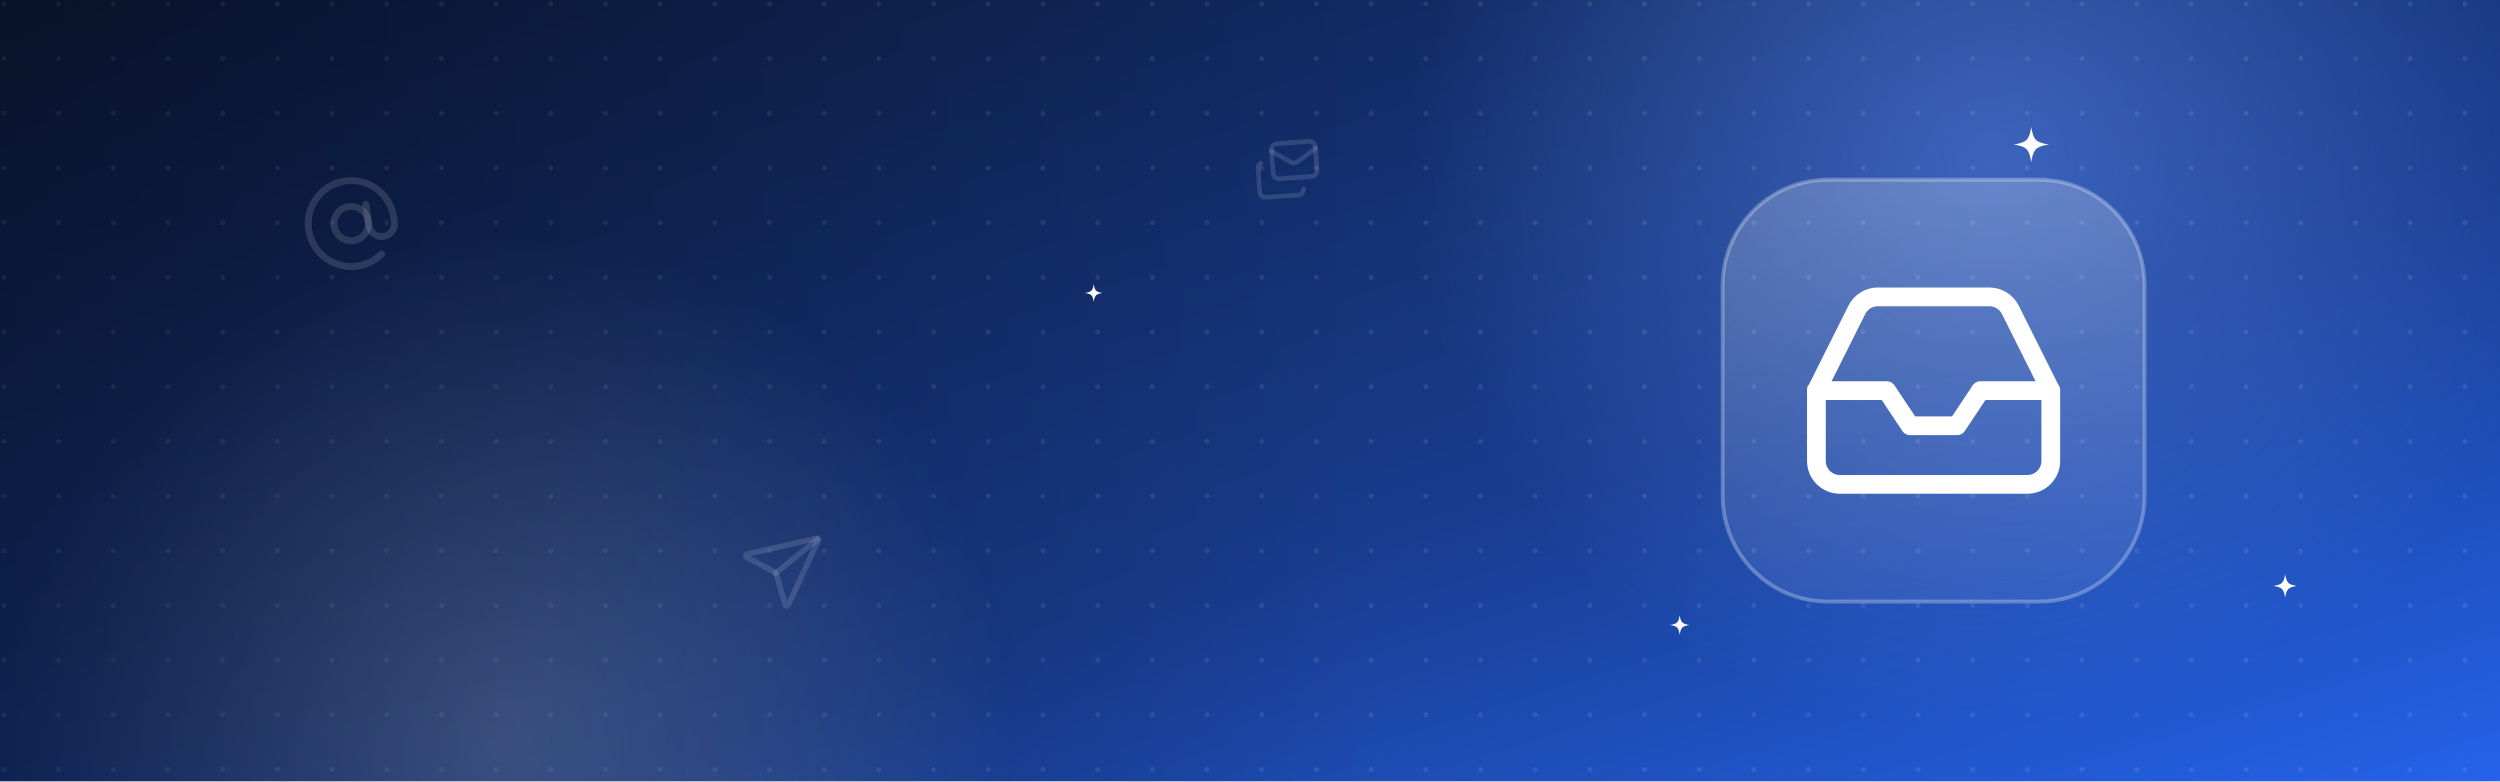
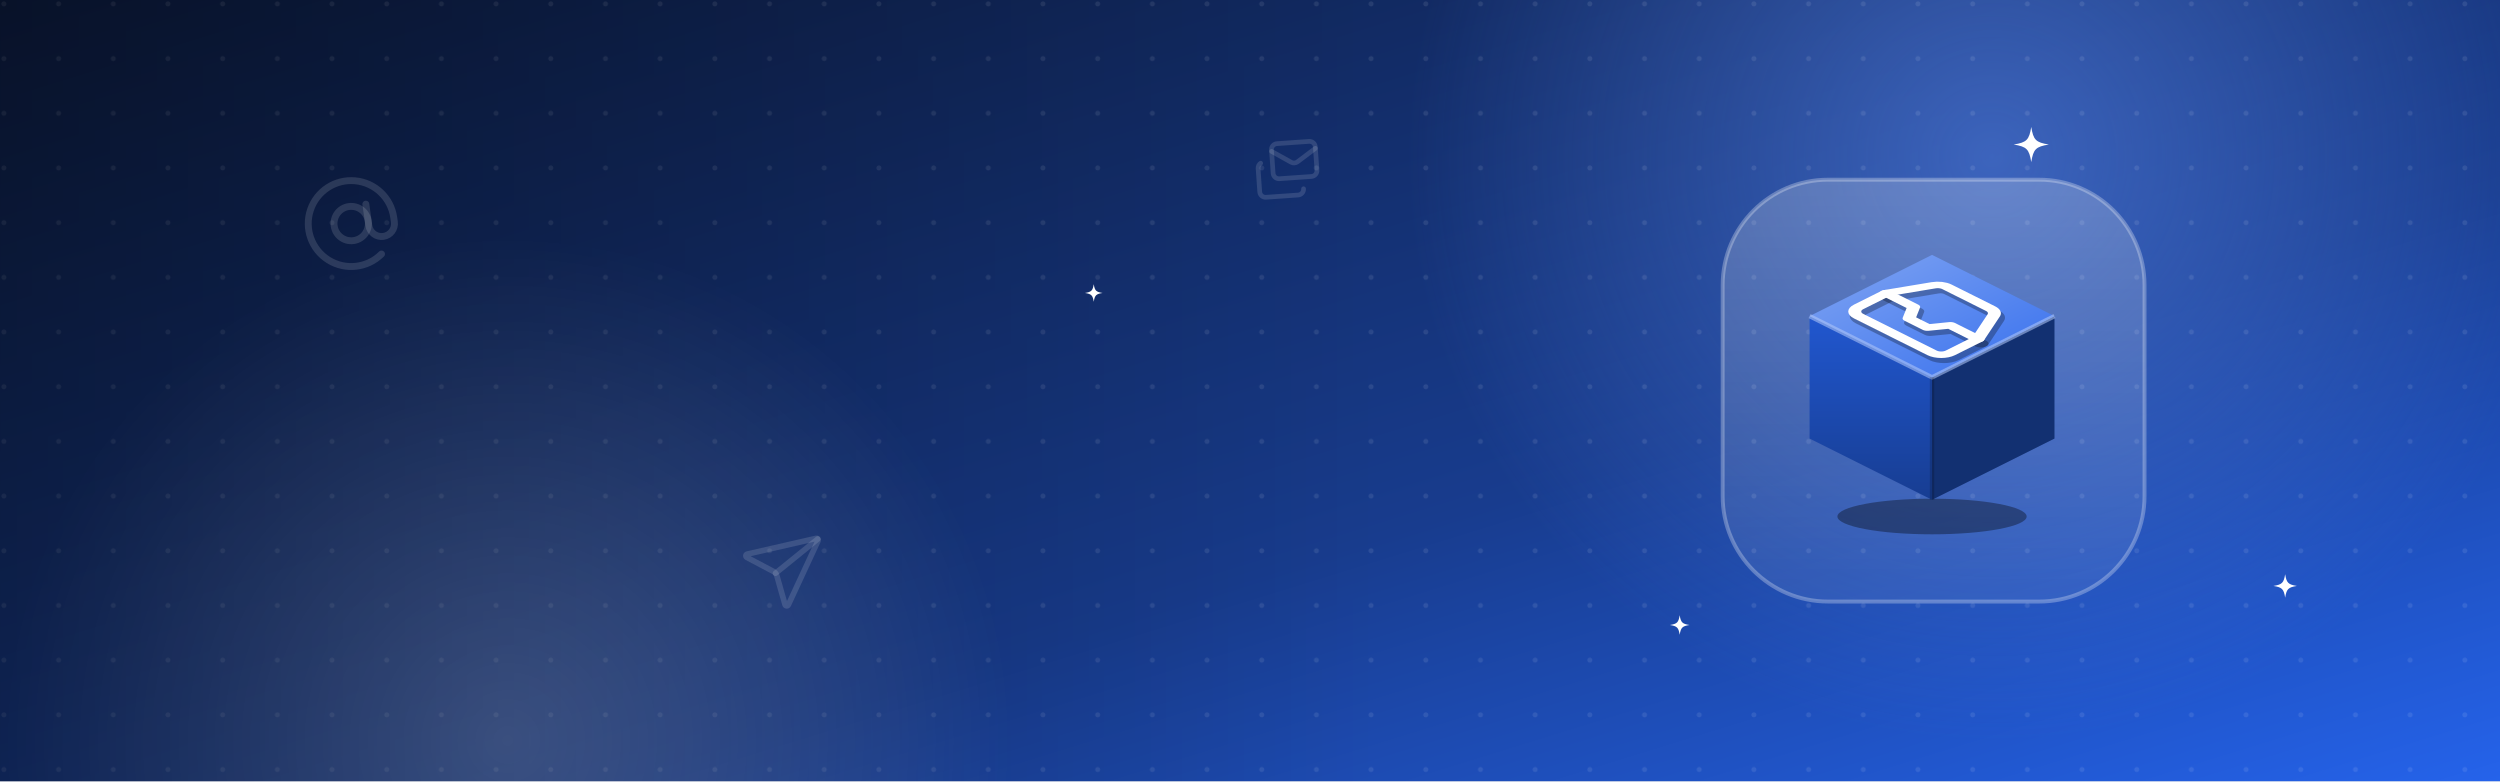
<svg xmlns="http://www.w3.org/2000/svg" viewBox="0 0 1280 400" role="img" aria-hidden="true">
  <defs>
    <linearGradient id="bg" x1="0" y1="0" x2="1" y2="1">
      <stop offset="0" stop-color="#0c1b3e" />
      <stop offset=".62" stop-color="#183c8e" />
      <stop offset="1" stop-color="#2563eb" />
    </linearGradient>
    <radialGradient id="o1">
      <stop offset="0" stop-color="#5c8af0" stop-opacity=".55" />
      <stop offset="1" stop-color="#5c8af0" stop-opacity="0" />
    </radialGradient>
    <radialGradient id="o2">
      <stop offset="0" stop-color="#ffffff" stop-opacity=".22" />
      <stop offset="1" stop-color="#ffffff" stop-opacity="0" />
    </radialGradient>
    <pattern id="dots" width="28" height="28" patternUnits="userSpaceOnUse">
      <circle cx="2" cy="2" r="1.3" fill="#ffffff" fill-opacity=".09" />
    </pattern>
    <linearGradient id="glass" x1="0" y1="0" x2="0" y2="1">
      <stop offset="0" stop-color="#ffffff" stop-opacity=".22" />
      <stop offset="1" stop-color="#ffffff" stop-opacity=".06" />
    </linearGradient>
    <linearGradient id="fade" x1="0" y1="0" x2="1" y2="0">
      <stop offset="0" stop-color="#000" stop-opacity=".35" />
      <stop offset=".55" stop-color="#000" stop-opacity="0" />
    </linearGradient>
+     <linearGradient id="bbt" x1="0" y1="0" x2="1" y2="1">
+       <stop offset="0" stop-color="#81a5f3" />
+       <stop offset="1" stop-color="#366fed" />
+     </linearGradient>
+     <linearGradient id="bbl" x1="0" y1="0" x2="0" y2="1">
+       <stop offset="0" stop-color="#2157cf" />
+       <stop offset="1" stop-color="#173d92" />
+     </linearGradient>
+     <linearGradient id="bbsh" x1="0" y1="0" x2="1" y2="0">
+       <stop offset="0" stop-color="#fff" stop-opacity="0" />
+       <stop offset=".5" stop-color="#fff" stop-opacity=".55" />
+       <stop offset="1" stop-color="#fff" stop-opacity="0" />
+     </linearGradient>
+     <clipPath id="bbc">
+       <path d="M32 10 L54 21 L32 32 L10 21 Z" />
+     </clipPath>
  </defs>
  <style>.b1,.b2,.f,.s,.k{transform-box:fill-box;transform-origin:50% 50%}
@keyframes b1{to{transform:translate(-90px,40px) scale(1.15)}}@keyframes b2{to{transform:translate(70px,-30px) scale(.9)}}
@keyframes f{0%,100%{transform:translateY(0)}50%{transform:translateY(-10px)}}
@keyframes s{0%,100%{opacity:.25;transform:scale(.5) rotate(0)}50%{opacity:.95;transform:scale(1) rotate(45deg)}}
@keyframes k{0%,100%{transform:translateY(0)}50%{transform:translateY(-6px)}}
.b1{animation:b1 16s ease-in-out infinite alternate}.b2{animation:b2 19s ease-in-out infinite alternate}
.f{animation:f 9s ease-in-out infinite}.f1{animation-duration:11s;animation-delay:-3s}.f2{animation-duration:13s;animation-delay:-6s}
.s{animation:s 3.4s ease-in-out infinite}.k{animation:k 6s ease-in-out infinite}
- @media (prefers-reduced-motion:reduce){.b1,.b2,.f,.s,.k{animation:none!important}}</style>
+ @media (prefers-reduced-motion:reduce){.b1,.b2,.f,.s,.k{animation:none!important}}.bbbob,.bbshadow{transform-box:fill-box;transform-origin:50% 50%}@keyframes bbb{0%,100%{transform:translateY(0)}50%{transform:translateY(-2.2px)}}@keyframes bbsd{0%,100%{transform:scaleX(1);opacity:.35}50%{transform:scaleX(.86);opacity:.22}}@keyframes bbs{0%,55%{transform:translateX(0)}100%{transform:translateX(78px)}}@keyframes bbg{0%,100%{opacity:.9}50%{opacity:1}}.bbbob{animation:bbb 4.2s ease-in-out infinite}.bbshadow{animation:bbsd 4.2s ease-in-out infinite}.bbshine{animation:bbs 5.5s ease-in-out infinite}.bbglow{animation:bbg 4.2s ease-in-out infinite}</style>
  <rect width="1280" height="400" fill="url(#bg)" />
  <circle class="b1" cx="1020" cy="80" r="300" fill="url(#o1)" />
  <circle class="b2" cx="260" cy="380" r="260" fill="url(#o2)" />
  <rect width="1280" height="400" fill="url(#dots)" />
  <rect width="1280" height="400" fill="url(#fade)" />
  <g transform="translate(150 92) rotate(-8) scale(2.2)">
    <g class="f f0" fill="none" stroke="#ffffff" stroke-opacity=".13" stroke-width="1.6" stroke-linecap="round" stroke-linejoin="round">
      <circle cx="12" cy="12" r="4" />
      <path d="M16 8v5a3 3 0 0 0 6 0v-1a10 10 0 1 0-4 8" />
    </g>
  </g>
  <g transform="translate(380 268) rotate(6) scale(1.8)">
    <g class="f f1" fill="none" stroke="#ffffff" stroke-opacity=".13" stroke-width="1.6" stroke-linecap="round" stroke-linejoin="round">
      <path d="M14.536 21.686a.5.5 0 0 0 .937-.024l6.5-19a.496.496 0 0 0-.635-.635l-19 6.5a.5.5 0 0 0-.024.937l7.93 3.18a2 2 0 0 1 1.112 1.11z" />
      <path d="m21.854 2.147-10.94 10.939" />
    </g>
  </g>
  <g transform="translate(640 70) rotate(-4) scale(1.5)">
    <g class="f f2" fill="none" stroke="#ffffff" stroke-opacity=".13" stroke-width="1.6" stroke-linecap="round" stroke-linejoin="round">
      <path d="M17 19a2 2 0 0 1-2 2H4a2 2 0 0 1-2-2v-8a2 2 0 0 1 1-1.732" />
      <path d="m22 5.5-6.419 4.179a2 2 0 0 1-2.162 0L7 5.5" />
      <rect x="7" y="3" width="15" height="12" rx="2" />
    </g>
  </g>
  <g class="k">
    <rect x="882" y="92" width="216" height="216" rx="54" fill="url(#glass)" stroke="#ffffff" stroke-opacity=".28" stroke-width="2" />
-     <g transform="translate(918 128) scale(6)" fill="none" stroke="#ffffff" stroke-width="1.6" stroke-linecap="round" stroke-linejoin="round">
-       <polyline points="22 12 16 12 14 15 10 15 8 12 2 12" />
-       <path d="M5.45 5.11 2 12v6a2 2 0 0 0 2 2h16a2 2 0 0 0 2-2v-6l-3.45-6.89A2 2 0 0 0 16.76 4H7.24a2 2 0 0 0-1.79 1.11z" />
+     <g transform="translate(898 102) scale(2.85)">
+       <g class="bbbob">
+         <ellipse cx="32" cy="57" rx="17" ry="3.2" fill="#000" opacity=".35" class="bbshadow" />
+         <path d="M10 21 L32 32 V54 L10 43 Z" fill="url(#bbl)" />
+         <path d="M54 21 L32 32 V54 L54 43 Z" fill="#123071" />
+         <path d="M32 10 L54 21 L32 32 L10 21 Z" fill="url(#bbt)" />
+         <path d="M10 21 L32 32 L54 21" fill="none" stroke="#b3c8f8" stroke-opacity=".55" stroke-width=".8" stroke-linejoin="round" />
+         <path d="M32 32 V54" stroke="#000" stroke-opacity=".18" stroke-width=".8" />
+         <g clip-path="url(#bbc)">
+           <rect class="bbshine" x="-14" y="6" width="14" height="30" fill="url(#bbsh)" transform="skewX(-25)" />
+         </g>
+         <g transform="translate(.5 .8)">
+           <g transform="matrix(0.825 0.4125 -0.825 0.4125 32 11.100)" fill="none" stroke="#000" stroke-opacity=".28" stroke-width="2.4" stroke-linecap="round" stroke-linejoin="round">
+             <polyline points="22 12 16 12 14 15 10 15 8 12 2 12" />
+             <path d="M5.45 5.11 2 12v6a2 2 0 0 0 2 2h16a2 2 0 0 0 2-2v-6l-3.45-6.89A2 2 0 0 0 16.76 4H7.24a2 2 0 0 0-1.79 1.11z" />
+           </g>
+         </g>
+         <g class="bbglow" transform="matrix(0.825 0.4125 -0.825 0.4125 32 11.100)" fill="none" stroke="#fff" stroke-width="2" stroke-linecap="round" stroke-linejoin="round">
+           <polyline points="22 12 16 12 14 15 10 15 8 12 2 12" />
+           <path d="M5.45 5.11 2 12v6a2 2 0 0 0 2 2h16a2 2 0 0 0 2-2v-6l-3.45-6.89A2 2 0 0 0 16.76 4H7.24a2 2 0 0 0-1.79 1.11z" />
+         </g>
+       </g>
    </g>
  </g>
  <g transform="translate(1040 74) scale(0.9)">
    <path class="s" style="animation-delay:0s" d="M0 -10 C1.2 -2.6 2.6 -1.2 10 0 C2.6 1.2 1.2 2.6 0 10 C-1.2 2.6 -2.6 1.2 -10 0 C-2.6 -1.2 -1.2 -2.6 0 -10Z" fill="#ffffff" />
  </g>
  <g transform="translate(1170 300) scale(0.6)">
    <path class="s" style="animation-delay:1.1s" d="M0 -10 C1.2 -2.6 2.6 -1.2 10 0 C2.6 1.2 1.2 2.6 0 10 C-1.2 2.6 -2.6 1.2 -10 0 C-2.6 -1.2 -1.2 -2.6 0 -10Z" fill="#ffffff" />
  </g>
  <g transform="translate(860 320) scale(0.5)">
    <path class="s" style="animation-delay:2.2s" d="M0 -10 C1.2 -2.6 2.6 -1.2 10 0 C2.6 1.2 1.2 2.6 0 10 C-1.2 2.6 -2.6 1.2 -10 0 C-2.6 -1.2 -1.2 -2.6 0 -10Z" fill="#ffffff" />
  </g>
  <g transform="translate(560 150) scale(0.45)">
    <path class="s" style="animation-delay:0.6s" d="M0 -10 C1.2 -2.6 2.6 -1.2 10 0 C2.6 1.2 1.2 2.6 0 10 C-1.2 2.6 -2.6 1.2 -10 0 C-2.6 -1.2 -1.2 -2.6 0 -10Z" fill="#ffffff" />
  </g>
</svg>
